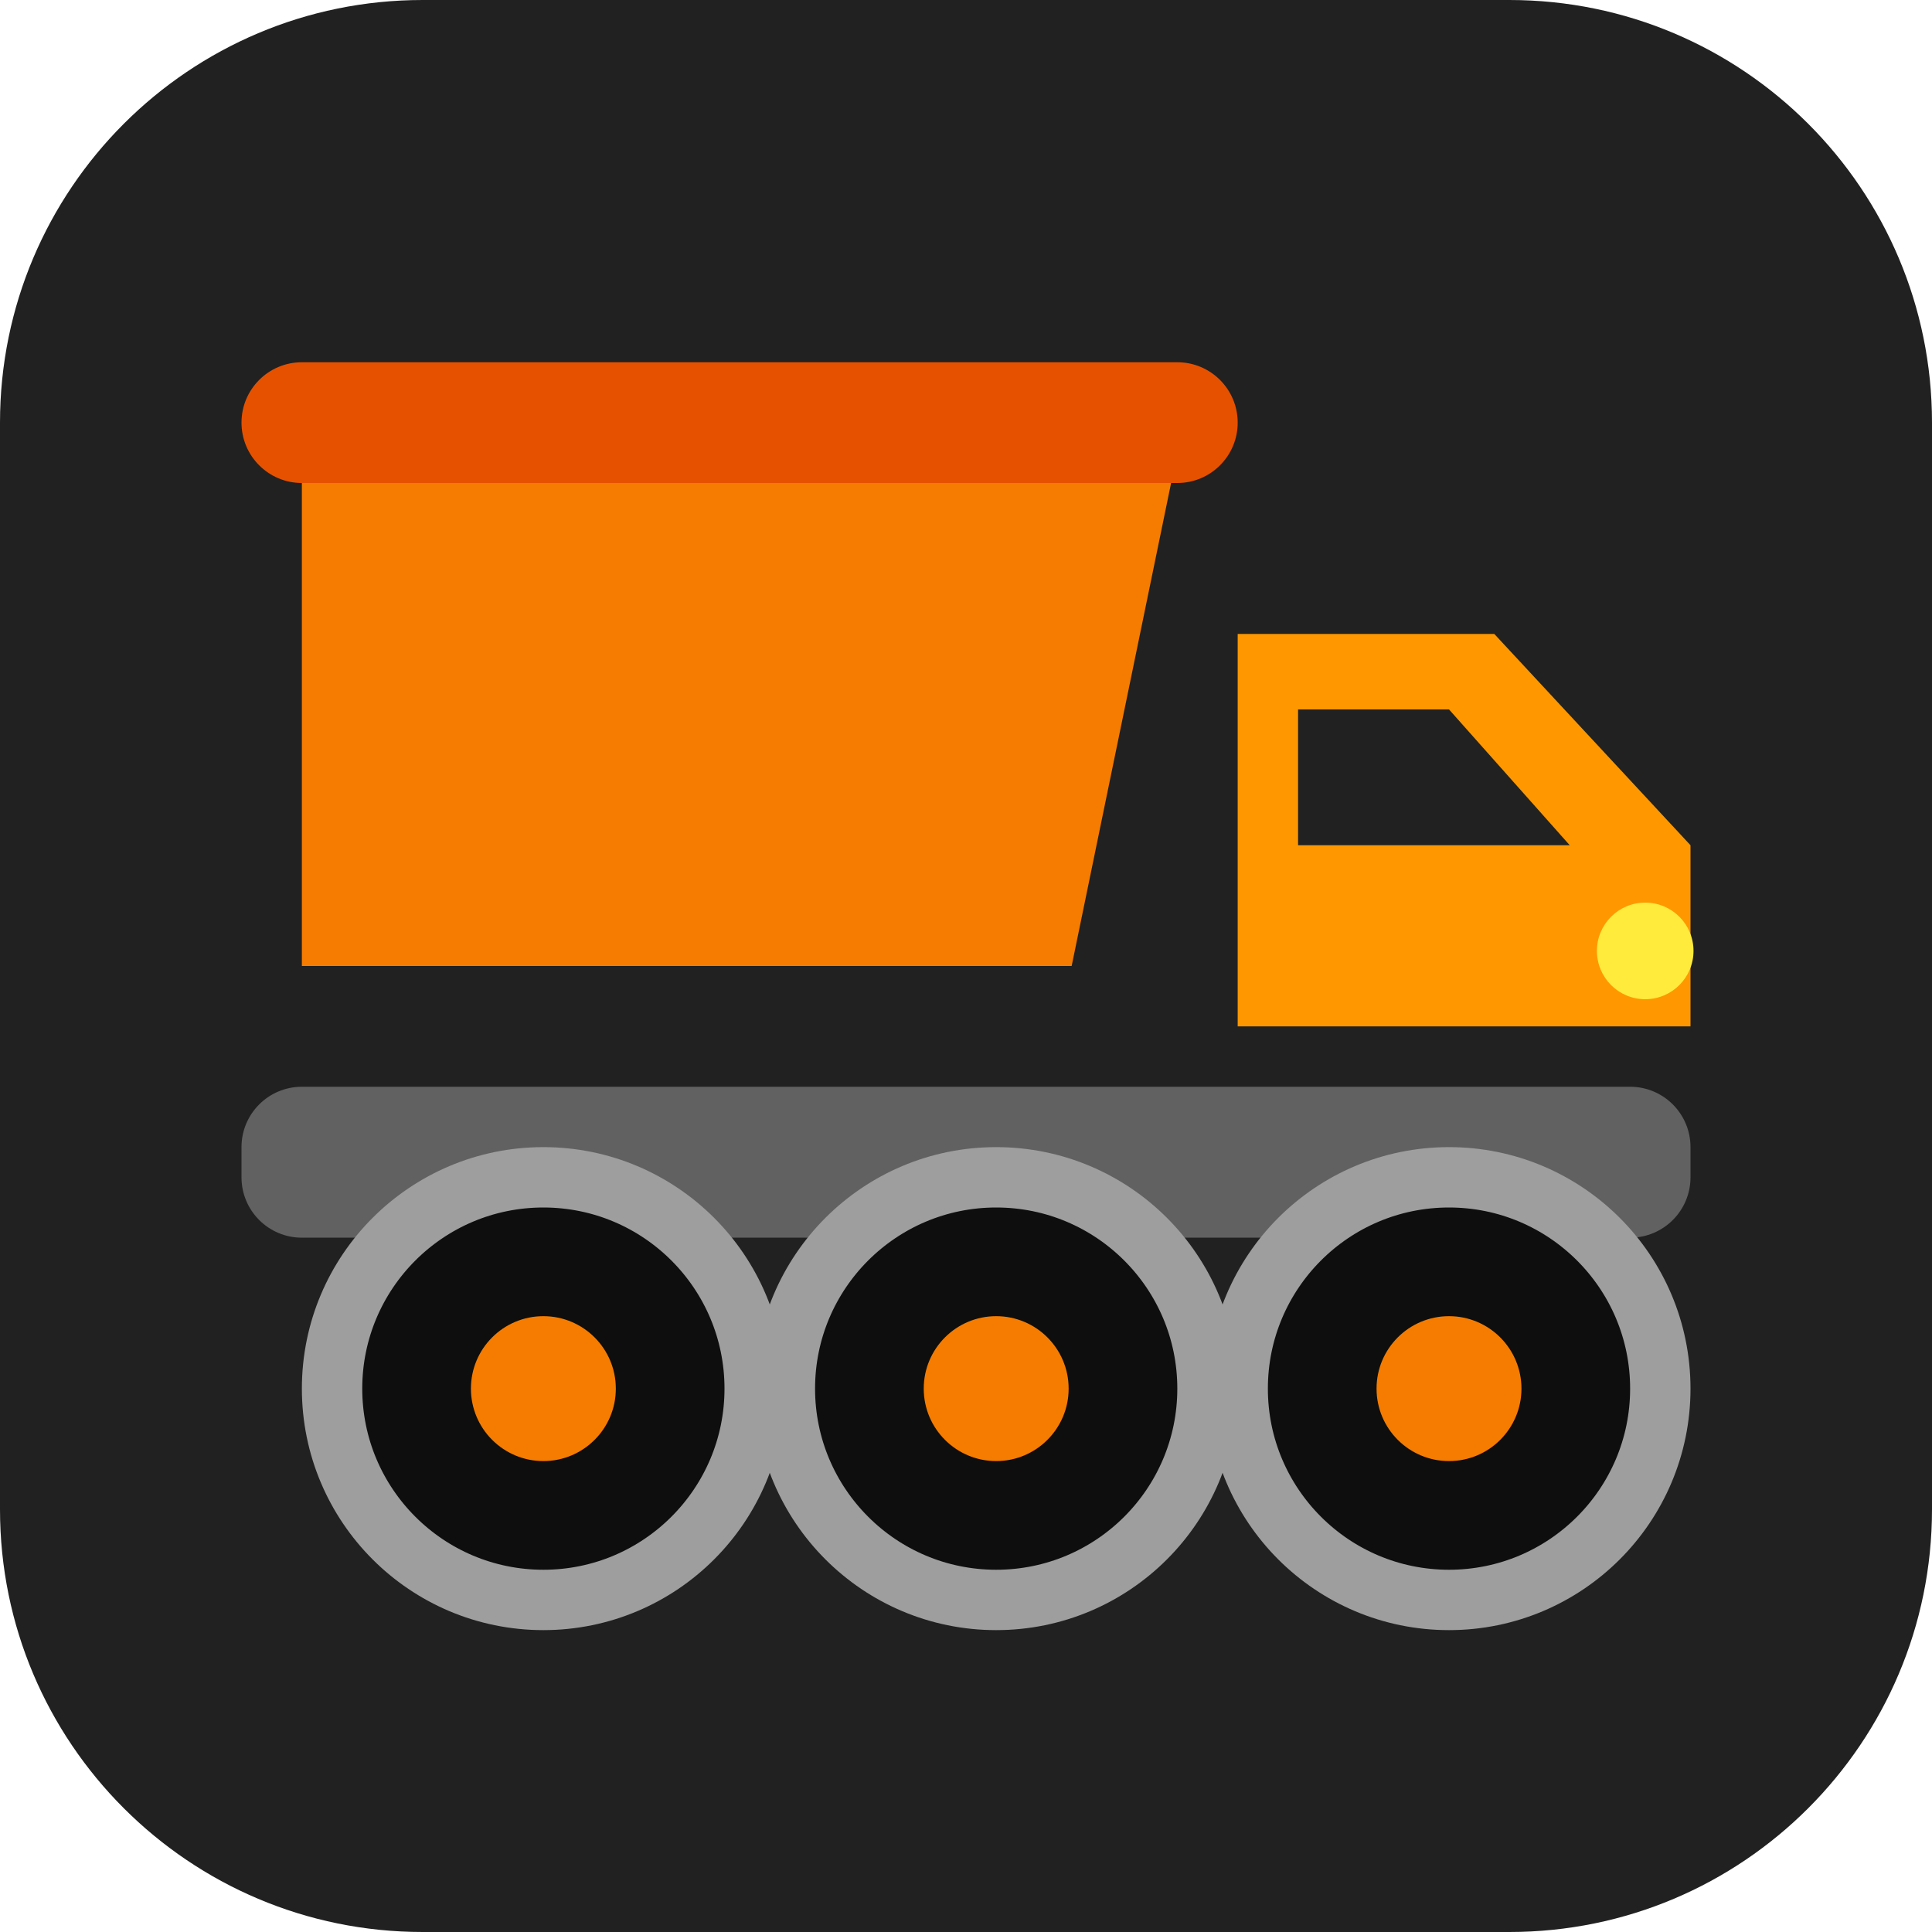
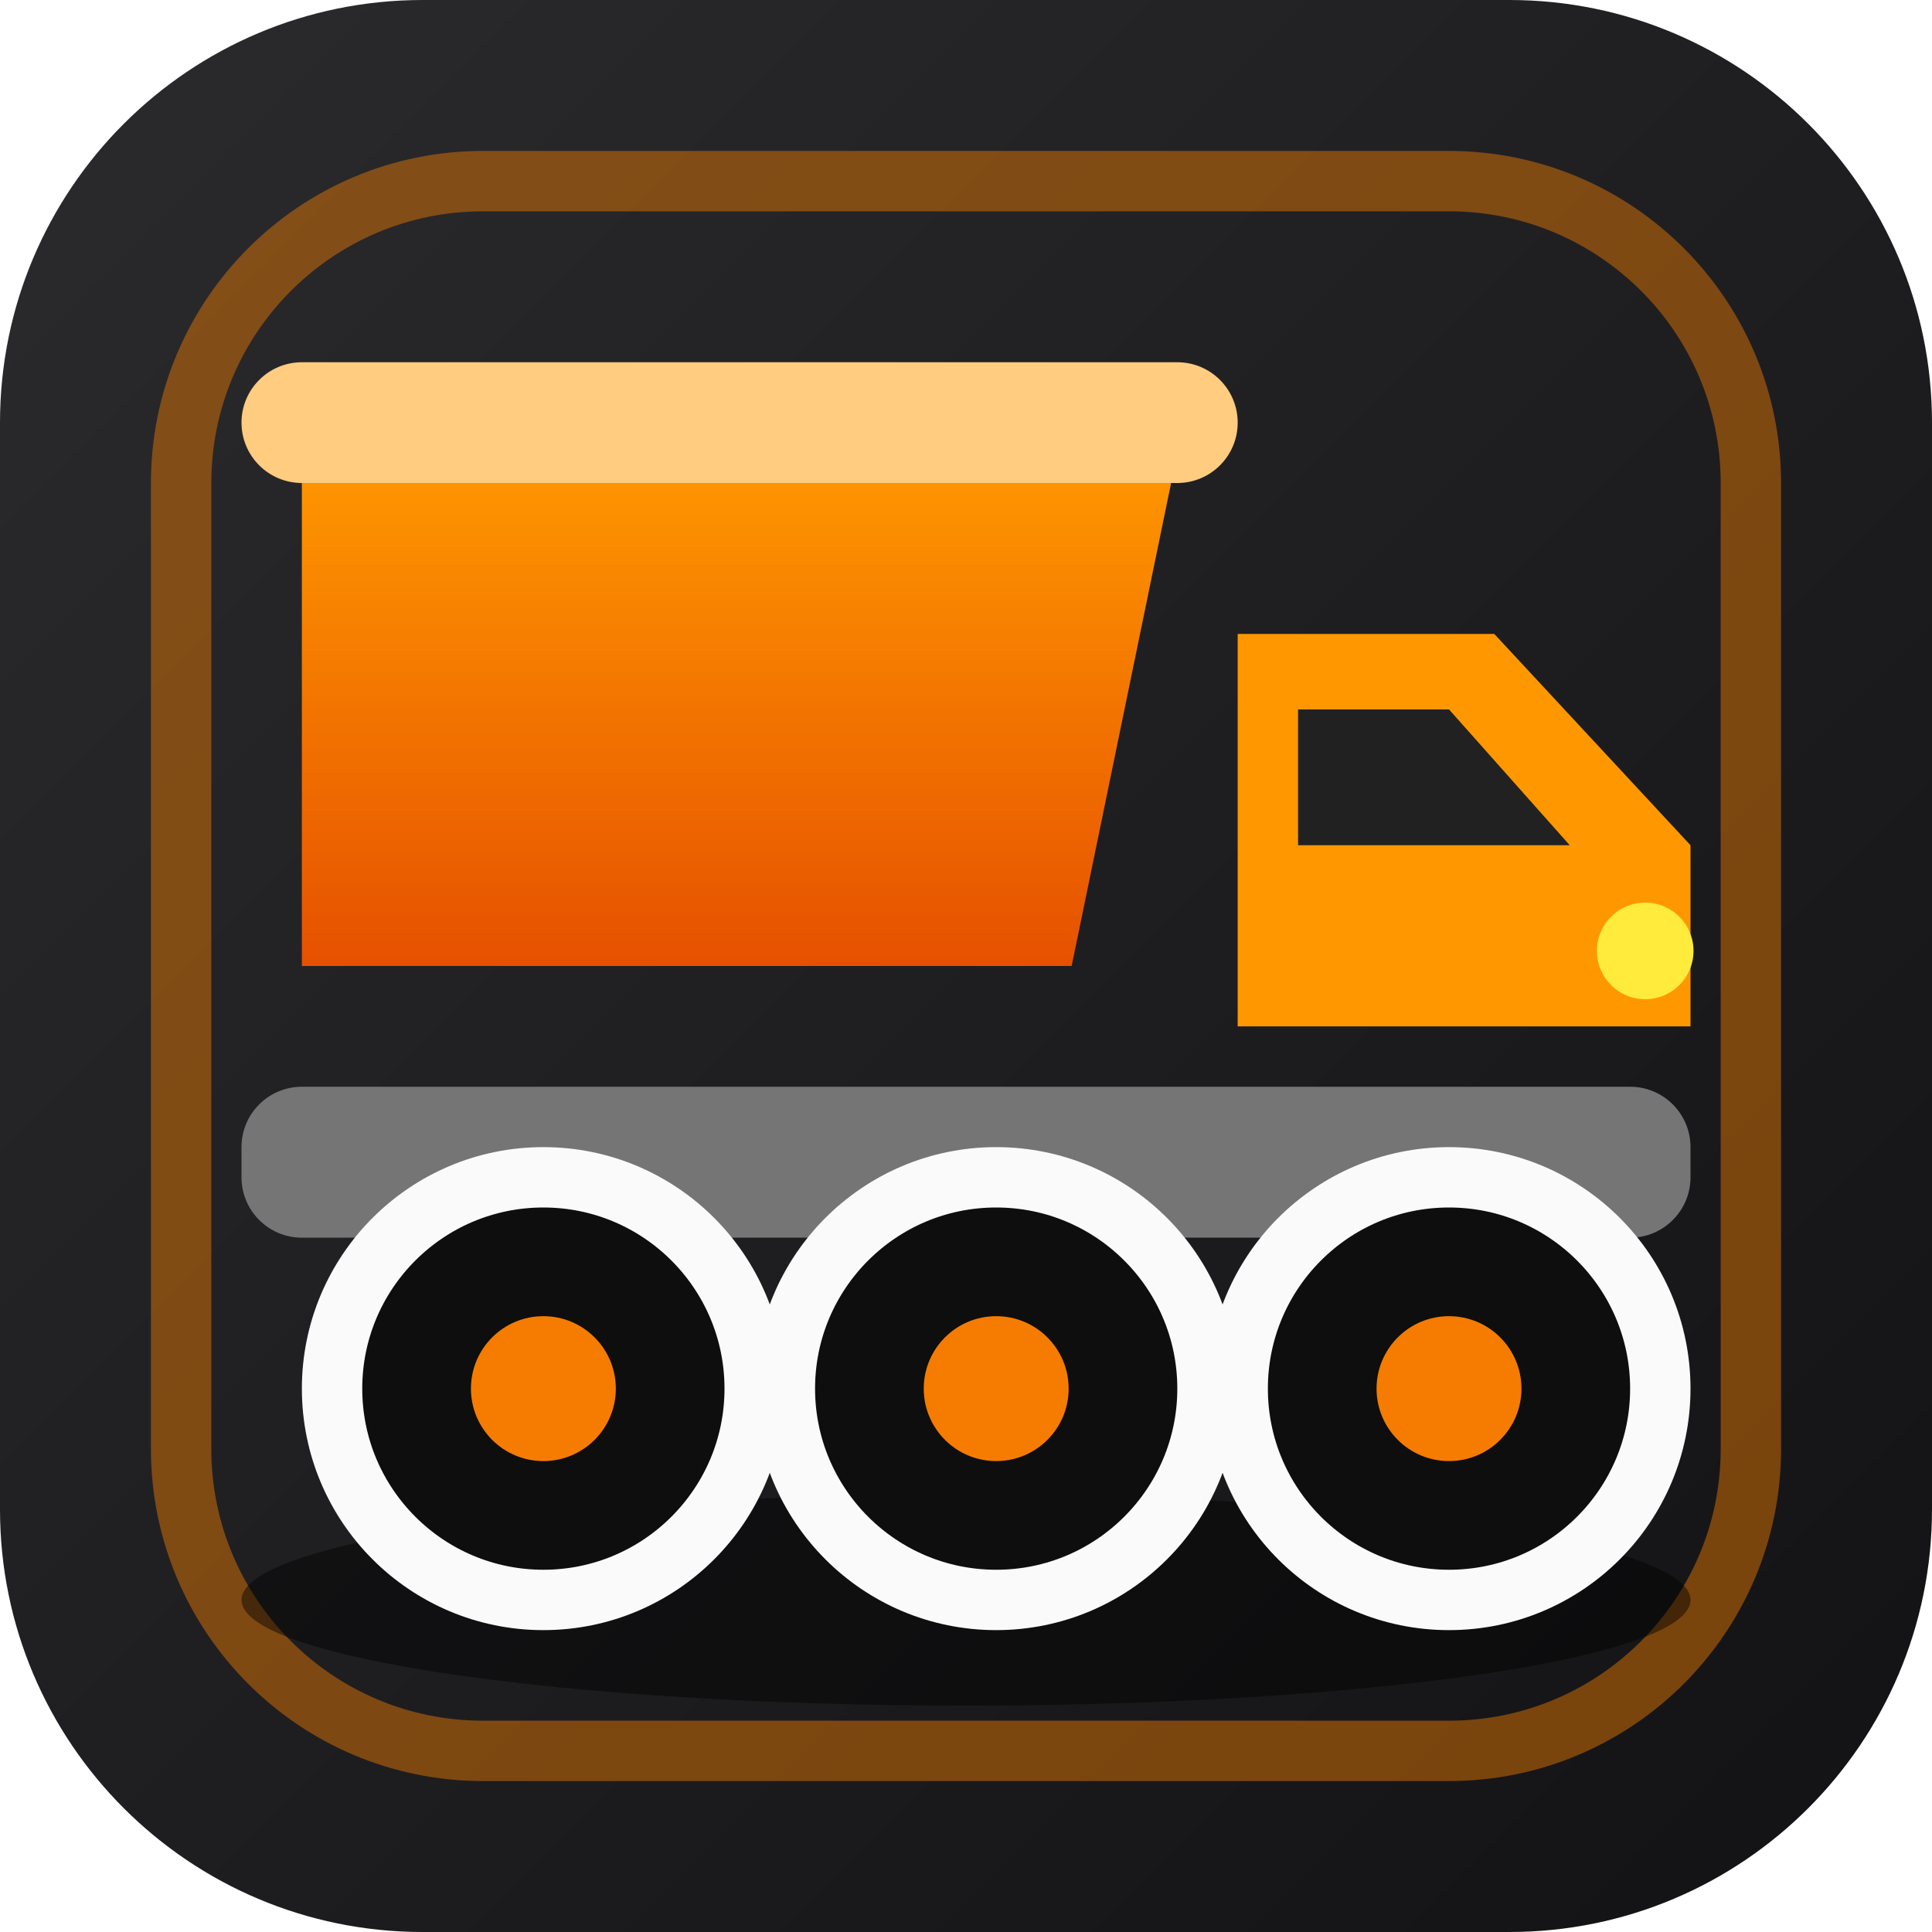
<svg xmlns="http://www.w3.org/2000/svg" viewBox="0 0 64 64">
-   <rect width="64" height="64" rx="14" fill="#212121" />
-   <path d="M10 15h29l-3.5 17H10z" fill="#F57C00" />
-   <rect x="8" y="12" width="33" height="4" rx="2" fill="#E65100" />
+   <defs>
+     <linearGradient id="tolva" x1="0" y1="0" x2="0" y2="1">
+       <stop offset="0" stop-color="#FF9800" />
+       <stop offset="1" stop-color="#E65100" />
+     </linearGradient>
+     <linearGradient id="fondo" x1="0" y1="0" x2="1" y2="1">
+       <stop offset="0" stop-color="#2b2b2e" />
+       <stop offset="1" stop-color="#121214" />
+     </linearGradient>
+   </defs>
+   <rect width="64" height="64" rx="14" fill="url(#fondo)" />
+   <rect x="6" y="6" width="52" height="52" rx="10" fill="none" stroke="#F57C00" stroke-opacity="0.45" stroke-width="2" />
+   <ellipse cx="32" cy="53" rx="24" ry="3.5" fill="#000" opacity="0.45" />
+   <path d="M10 15h29l-3.5 17H10z" fill="url(#tolva)" />
+   <rect x="8" y="12" width="33" height="4" rx="2" fill="#FFCC80" />
  <path d="M41 21h8.5L56 28v6H41z" fill="#FF9800" />
  <path d="M43 23.5h5l4 4.5h-9z" fill="#212121" />
  <circle cx="54.5" cy="31.5" r="1.6" fill="#FFEB3B" />
-   <rect x="8" y="36" width="48" height="5" rx="2" fill="#616161" />
+   <rect x="8" y="36" width="48" height="5" rx="2" fill="#757575" />
  <g>
-     <circle cx="18" cy="46" r="7" fill="#0e0e0e" stroke="#9e9e9e" stroke-width="2" />
+     <circle cx="18" cy="46" r="7" fill="#0e0e0e" stroke="#FAFAFA" stroke-width="2" />
    <circle cx="18" cy="46" r="2.4" fill="#F57C00" />
-     <circle cx="33" cy="46" r="7" fill="#0e0e0e" stroke="#9e9e9e" stroke-width="2" />
+     <circle cx="33" cy="46" r="7" fill="#0e0e0e" stroke="#FAFAFA" stroke-width="2" />
    <circle cx="33" cy="46" r="2.4" fill="#F57C00" />
-     <circle cx="48" cy="46" r="7" fill="#0e0e0e" stroke="#9e9e9e" stroke-width="2" />
+     <circle cx="48" cy="46" r="7" fill="#0e0e0e" stroke="#FAFAFA" stroke-width="2" />
    <circle cx="48" cy="46" r="2.4" fill="#F57C00" />
  </g>
</svg>
